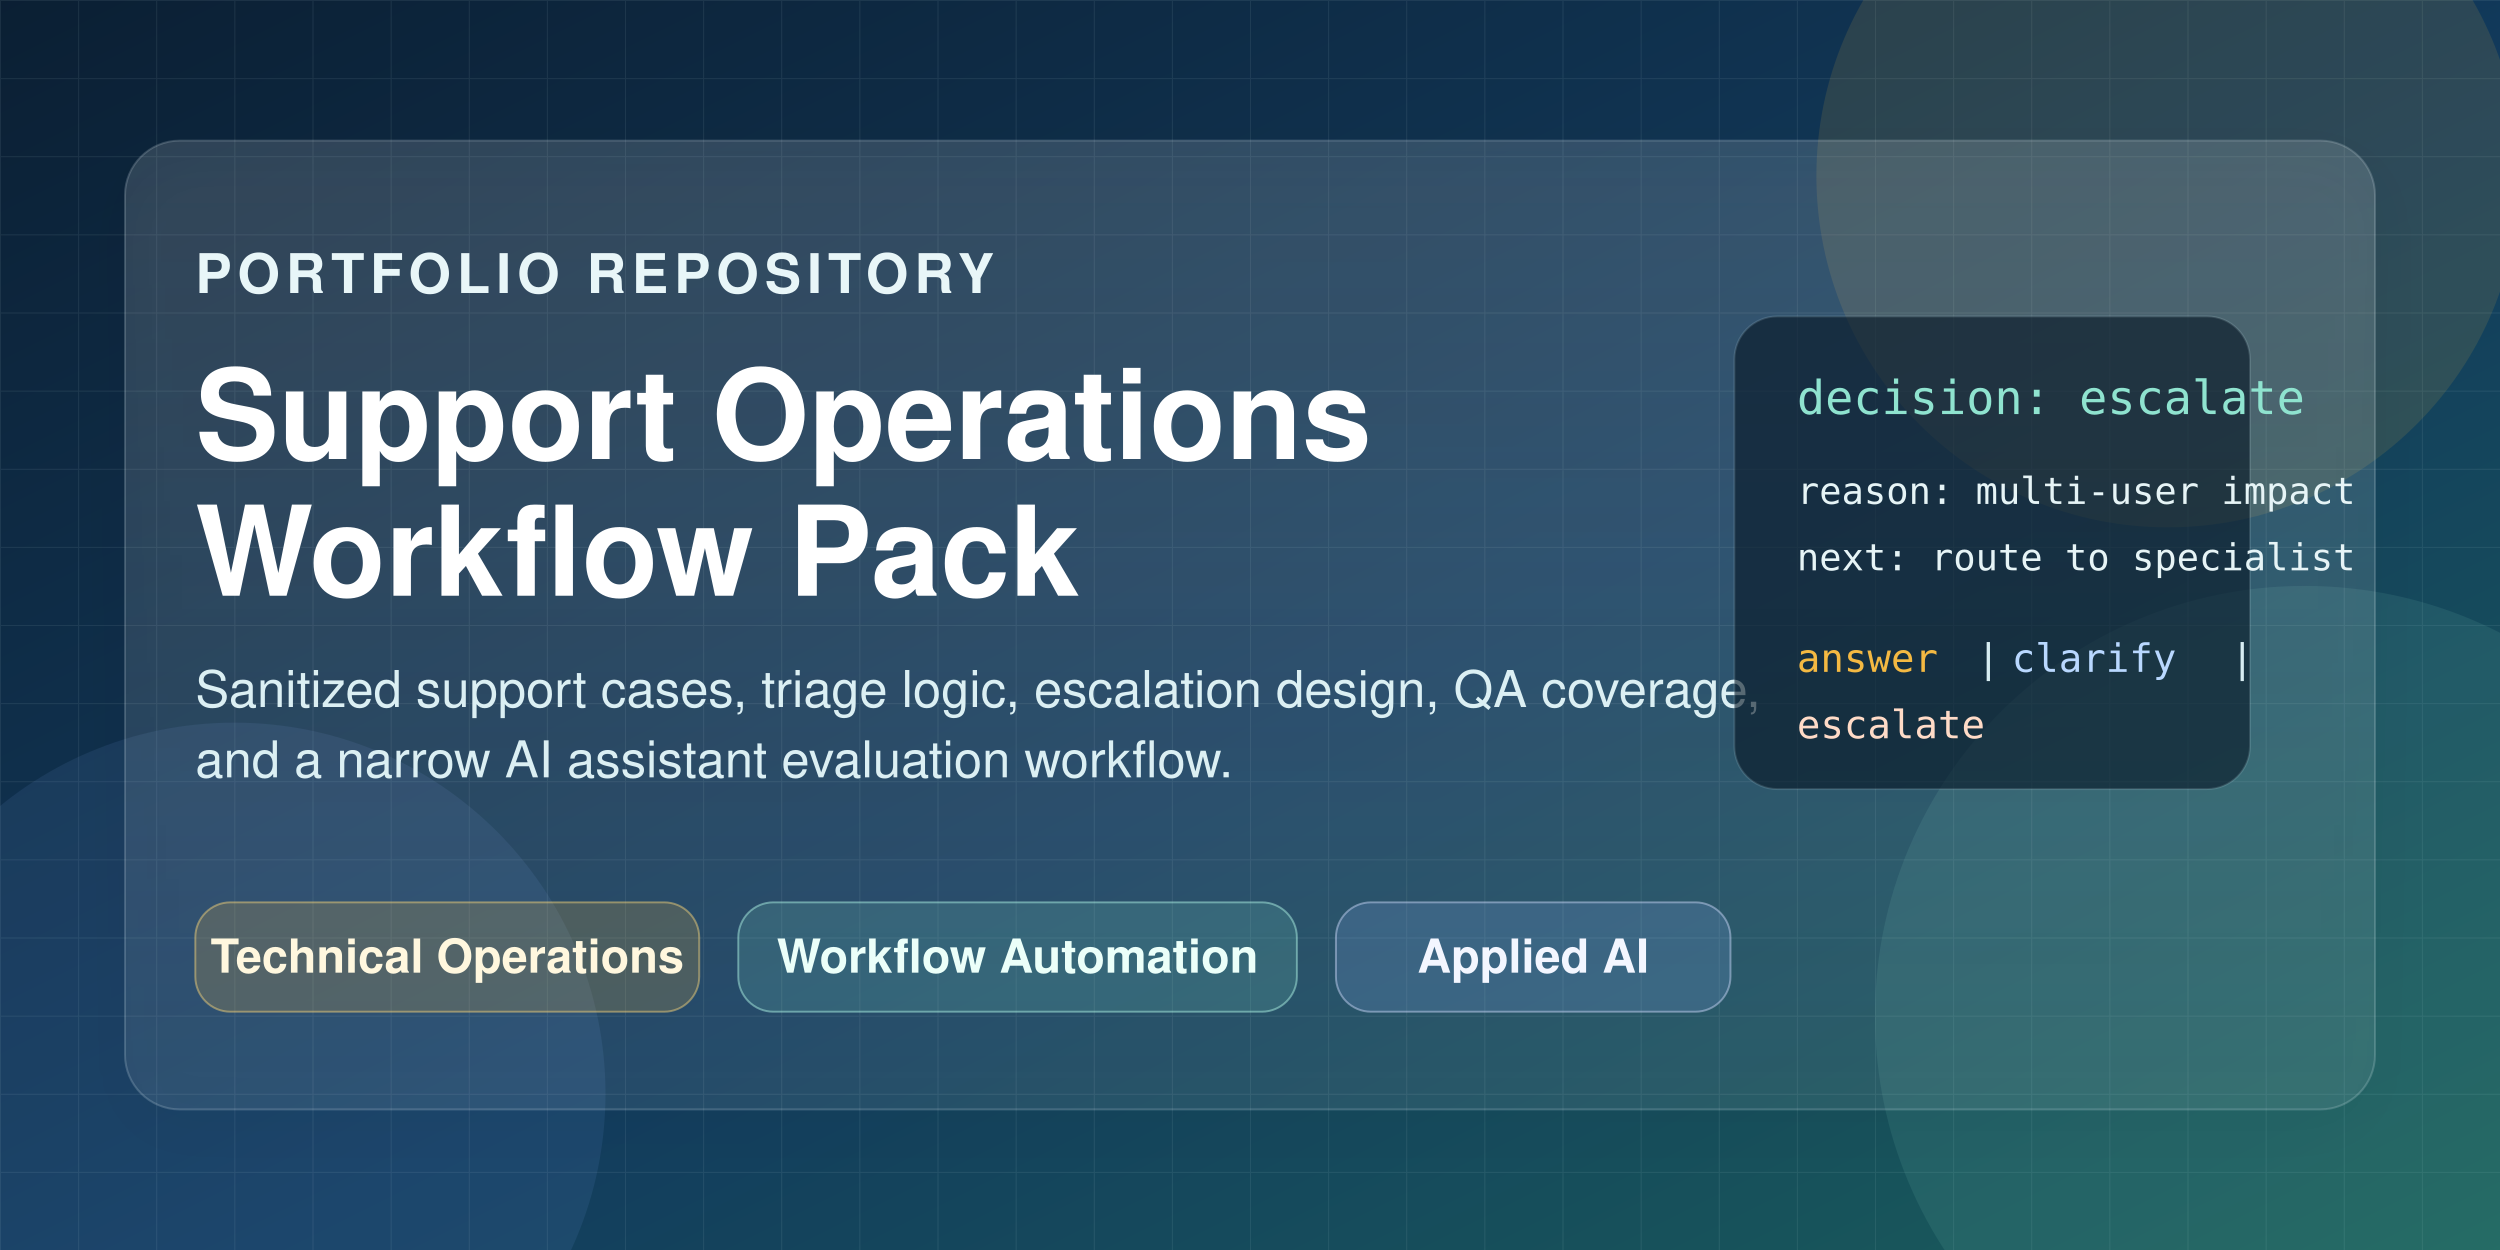
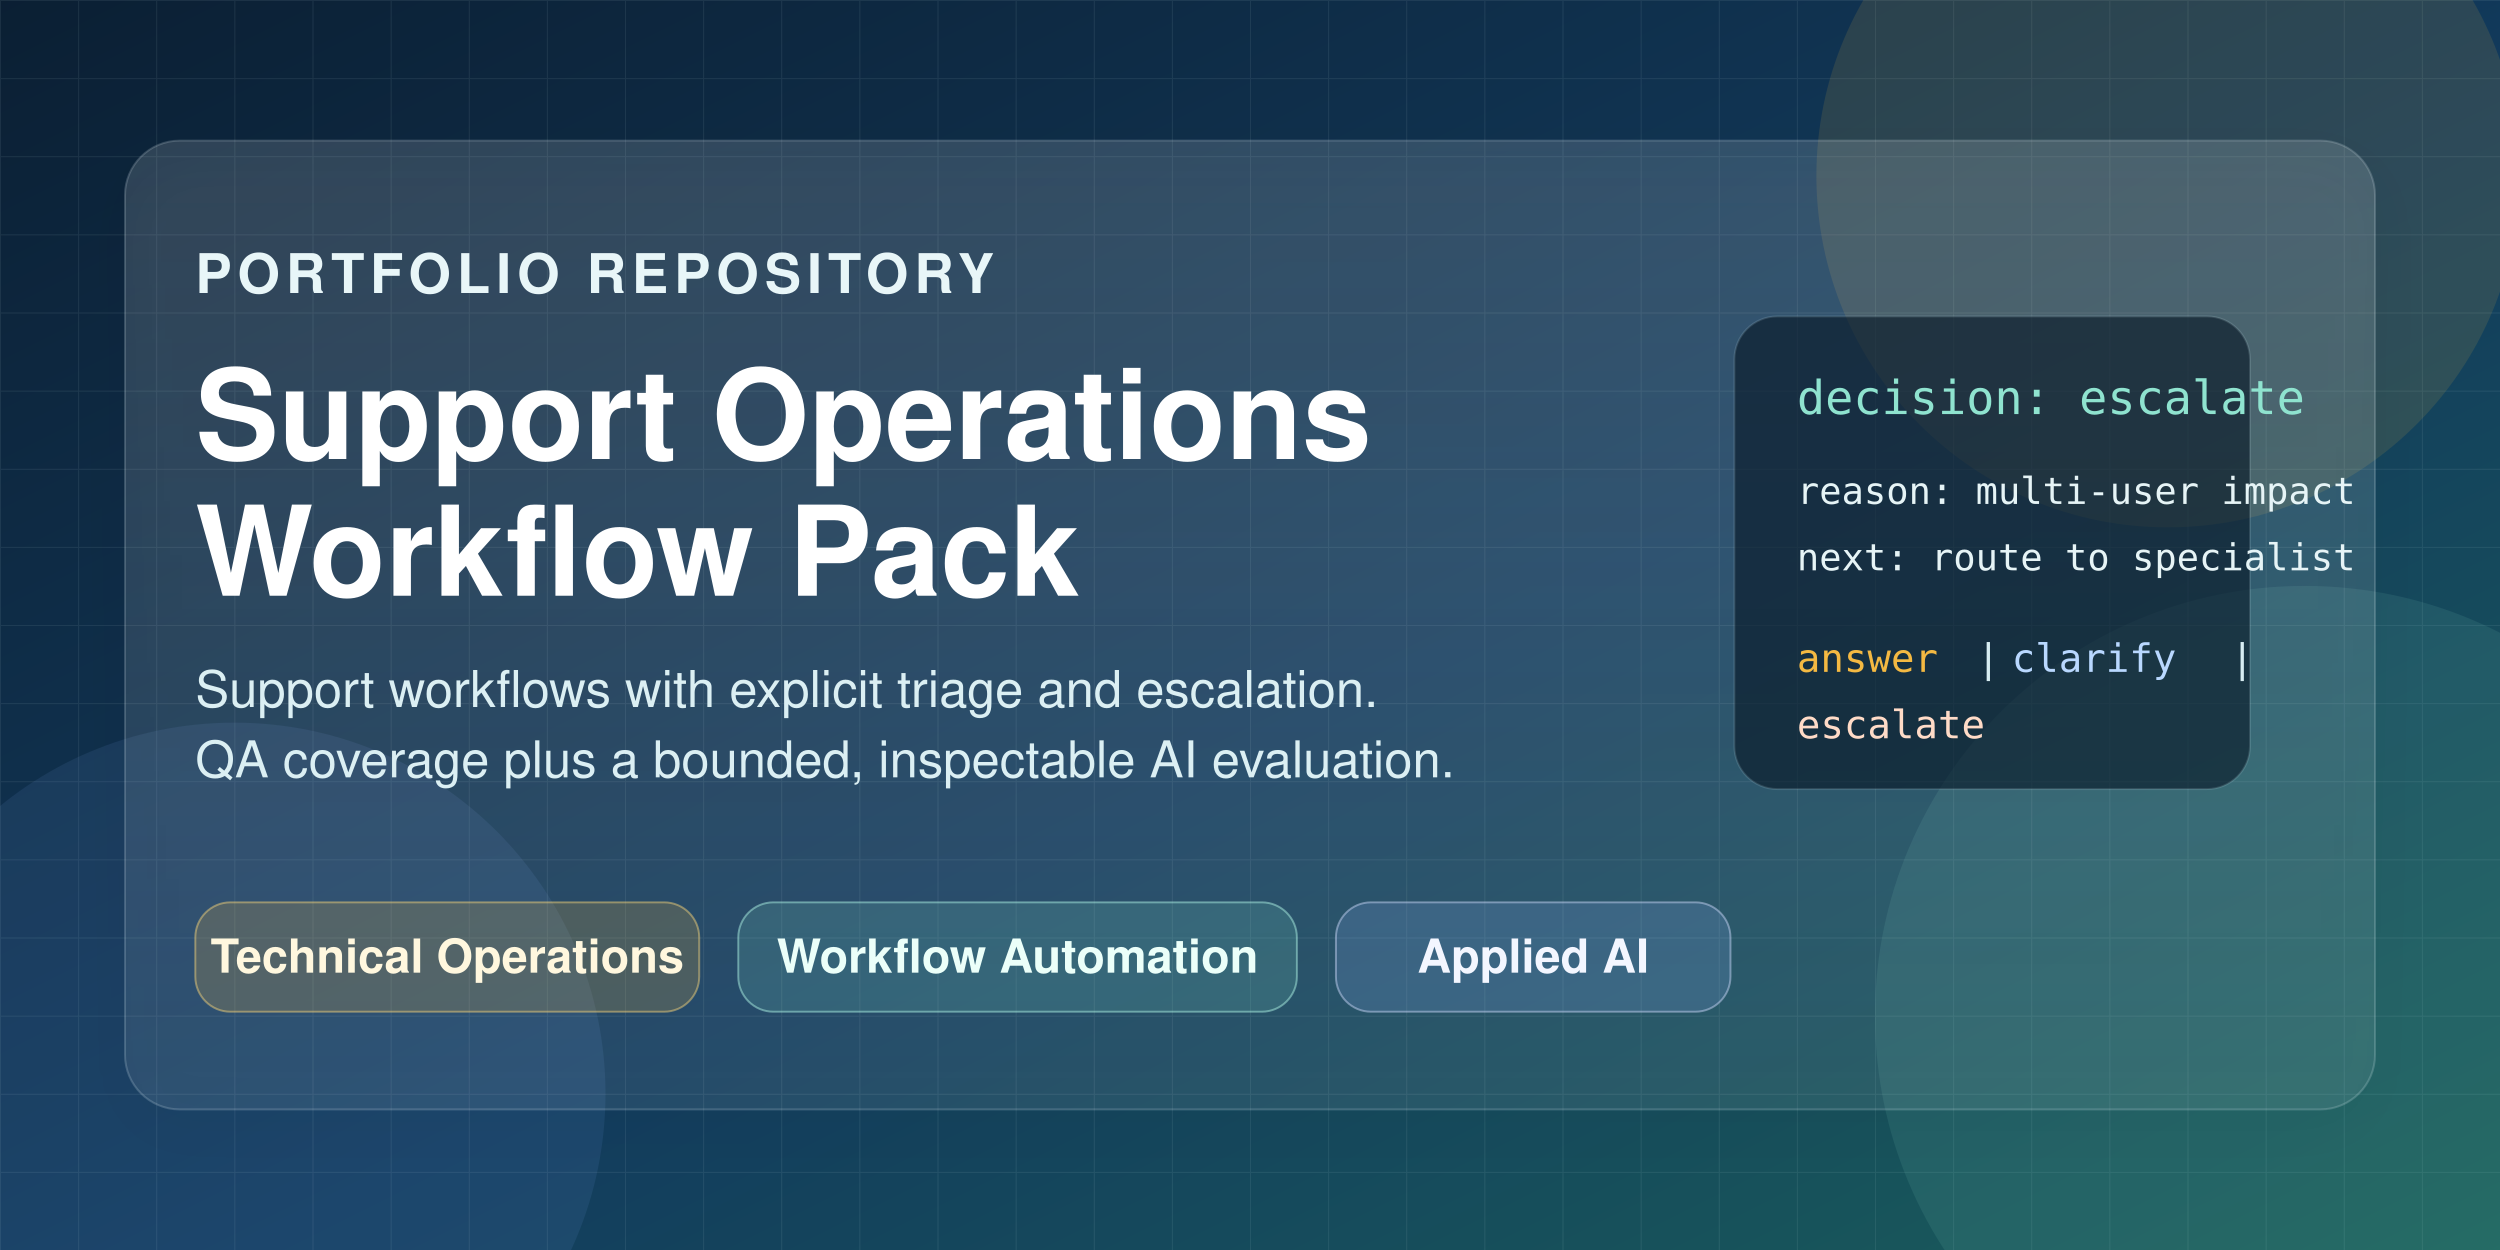
<svg xmlns="http://www.w3.org/2000/svg" width="1280" height="640" viewBox="0 0 1280 640" role="img" aria-labelledby="title desc">
  <defs>
    <linearGradient id="bg" x1="0%" y1="0%" x2="100%" y2="100%">
      <stop offset="0%" stop-color="#0b1f33" />
      <stop offset="55%" stop-color="#123b5d" />
      <stop offset="100%" stop-color="#1a5f5a" />
    </linearGradient>
    <linearGradient id="card" x1="0%" y1="0%" x2="0%" y2="100%">
      <stop offset="0%" stop-color="#f7fbfc" stop-opacity="0.14" />
      <stop offset="100%" stop-color="#f7fbfc" stop-opacity="0.07" />
    </linearGradient>
    <pattern id="grid" width="40" height="40" patternUnits="userSpaceOnUse">
      <path d="M 40 0 L 0 0 0 40" fill="none" stroke="#d7edf2" stroke-opacity="0.08" stroke-width="1" />
    </pattern>
    <filter id="shadow" x="-20%" y="-20%" width="140%" height="140%">
      <feDropShadow dx="0" dy="12" stdDeviation="16" flood-color="#07121f" flood-opacity="0.35" />
    </filter>
  </defs>
  <rect width="1280" height="640" fill="url(#bg)" />
  <rect width="1280" height="640" fill="url(#grid)" />
  <circle cx="1110" cy="90" r="180" fill="#f4b942" fill-opacity="0.12" />
  <circle cx="1180" cy="520" r="220" fill="#8fe3cf" fill-opacity="0.1" />
  <circle cx="120" cy="560" r="190" fill="#89b7ff" fill-opacity="0.09" />
  <rect x="64" y="72" width="1152" height="496" rx="28" fill="url(#card)" stroke="#f2fbff" stroke-opacity="0.18" filter="url(#shadow)" />
  <text x="100" y="150" fill="#e8f6f8" font-family="Avenir Next, Segoe UI, Helvetica, Arial, sans-serif" font-size="28" font-weight="600" letter-spacing="3">PORTFOLIO REPOSITORY</text>
  <text x="100" y="235" fill="#ffffff" font-family="Avenir Next, Segoe UI, Helvetica, Arial, sans-serif" font-size="64" font-weight="700">Support Operations</text>
  <text x="100" y="305" fill="#ffffff" font-family="Avenir Next, Segoe UI, Helvetica, Arial, sans-serif" font-size="64" font-weight="700">Workflow Pack</text>
  <text x="100" y="362" fill="#dbeff3" font-family="Avenir Next, Segoe UI, Helvetica, Arial, sans-serif" font-size="26" font-weight="500">
-     Sanitized support cases, triage logic, escalation design, QA coverage,
+     Support workflows with explicit triage and escalation.
  </text>
  <text x="100" y="398" fill="#dbeff3" font-family="Avenir Next, Segoe UI, Helvetica, Arial, sans-serif" font-size="26" font-weight="500">
-     and a narrow AI assistant evaluation workflow.
+     QA coverage plus a bounded, inspectable AI evaluation.
  </text>
  <g font-family="Avenir Next, Segoe UI, Helvetica, Arial, sans-serif">
    <rect x="100" y="462" width="258" height="56" rx="18" fill="#f4b942" fill-opacity="0.18" stroke="#ffd97a" stroke-opacity="0.45" />
    <text x="229" y="498" text-anchor="middle" fill="#fff7de" font-size="24" font-weight="600">Technical Operations</text>
    <rect x="378" y="462" width="286" height="56" rx="18" fill="#78d1bc" fill-opacity="0.18" stroke="#b8ffef" stroke-opacity="0.45" />
    <text x="521" y="498" text-anchor="middle" fill="#ebfff9" font-size="24" font-weight="600">Workflow Automation</text>
    <rect x="684" y="462" width="202" height="56" rx="18" fill="#8faef9" fill-opacity="0.18" stroke="#d4deff" stroke-opacity="0.45" />
    <text x="785" y="498" text-anchor="middle" fill="#f3f6ff" font-size="24" font-weight="600">Applied AI</text>
  </g>
  <g font-family="Menlo, Monaco, Consolas, monospace">
    <rect x="888" y="162" width="264" height="242" rx="22" fill="#081726" fill-opacity="0.62" stroke="#d9f7ff" stroke-opacity="0.14" />
    <text x="920" y="212" fill="#8fe3cf" font-size="24">decision: escalate</text>
    <text x="920" y="258" fill="#e6f4f6" font-size="19">reason: multi-user impact</text>
    <text x="920" y="292" fill="#e6f4f6" font-size="19">next: route to specialist</text>
    <text x="920" y="344" fill="#f4b942" font-size="20">answer</text>
    <text x="1012" y="344" fill="#d7edf2" font-size="20">|</text>
    <text x="1030" y="344" fill="#b9d8ff" font-size="20">clarify</text>
    <text x="1142" y="344" fill="#d7edf2" font-size="20">|</text>
    <text x="920" y="378" fill="#ffdbc7" font-size="20">escalate</text>
  </g>
</svg>
